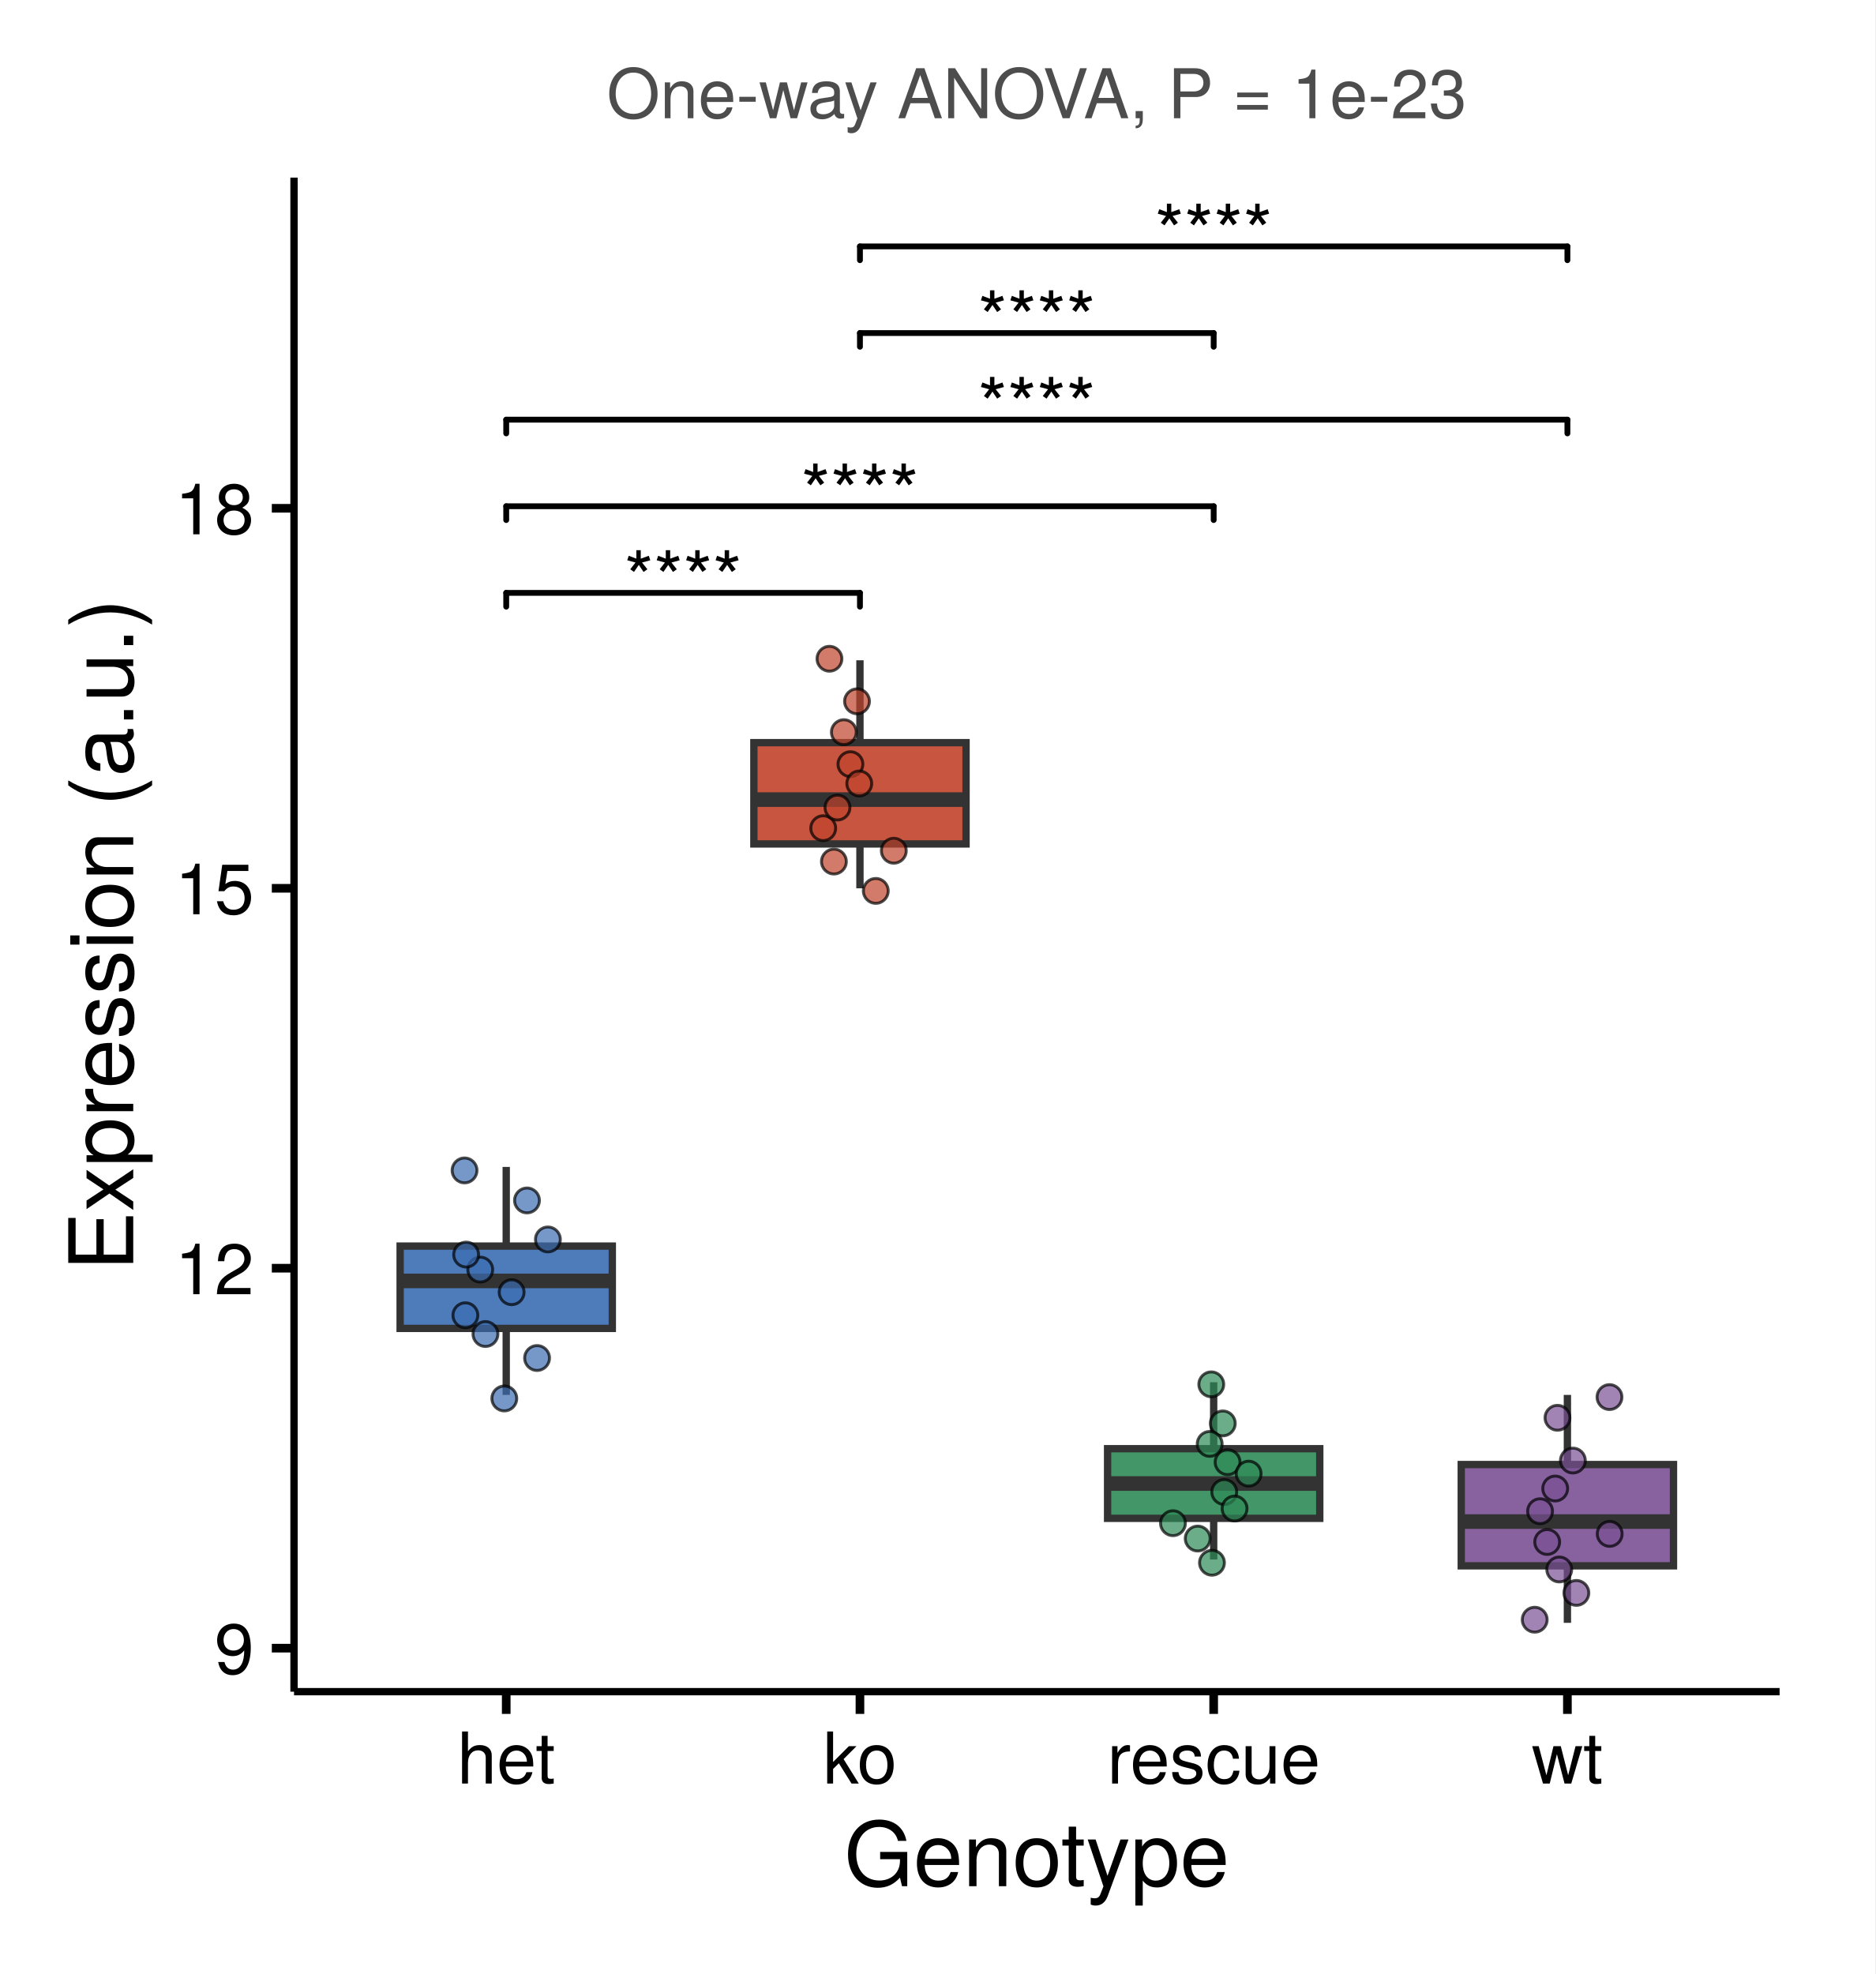
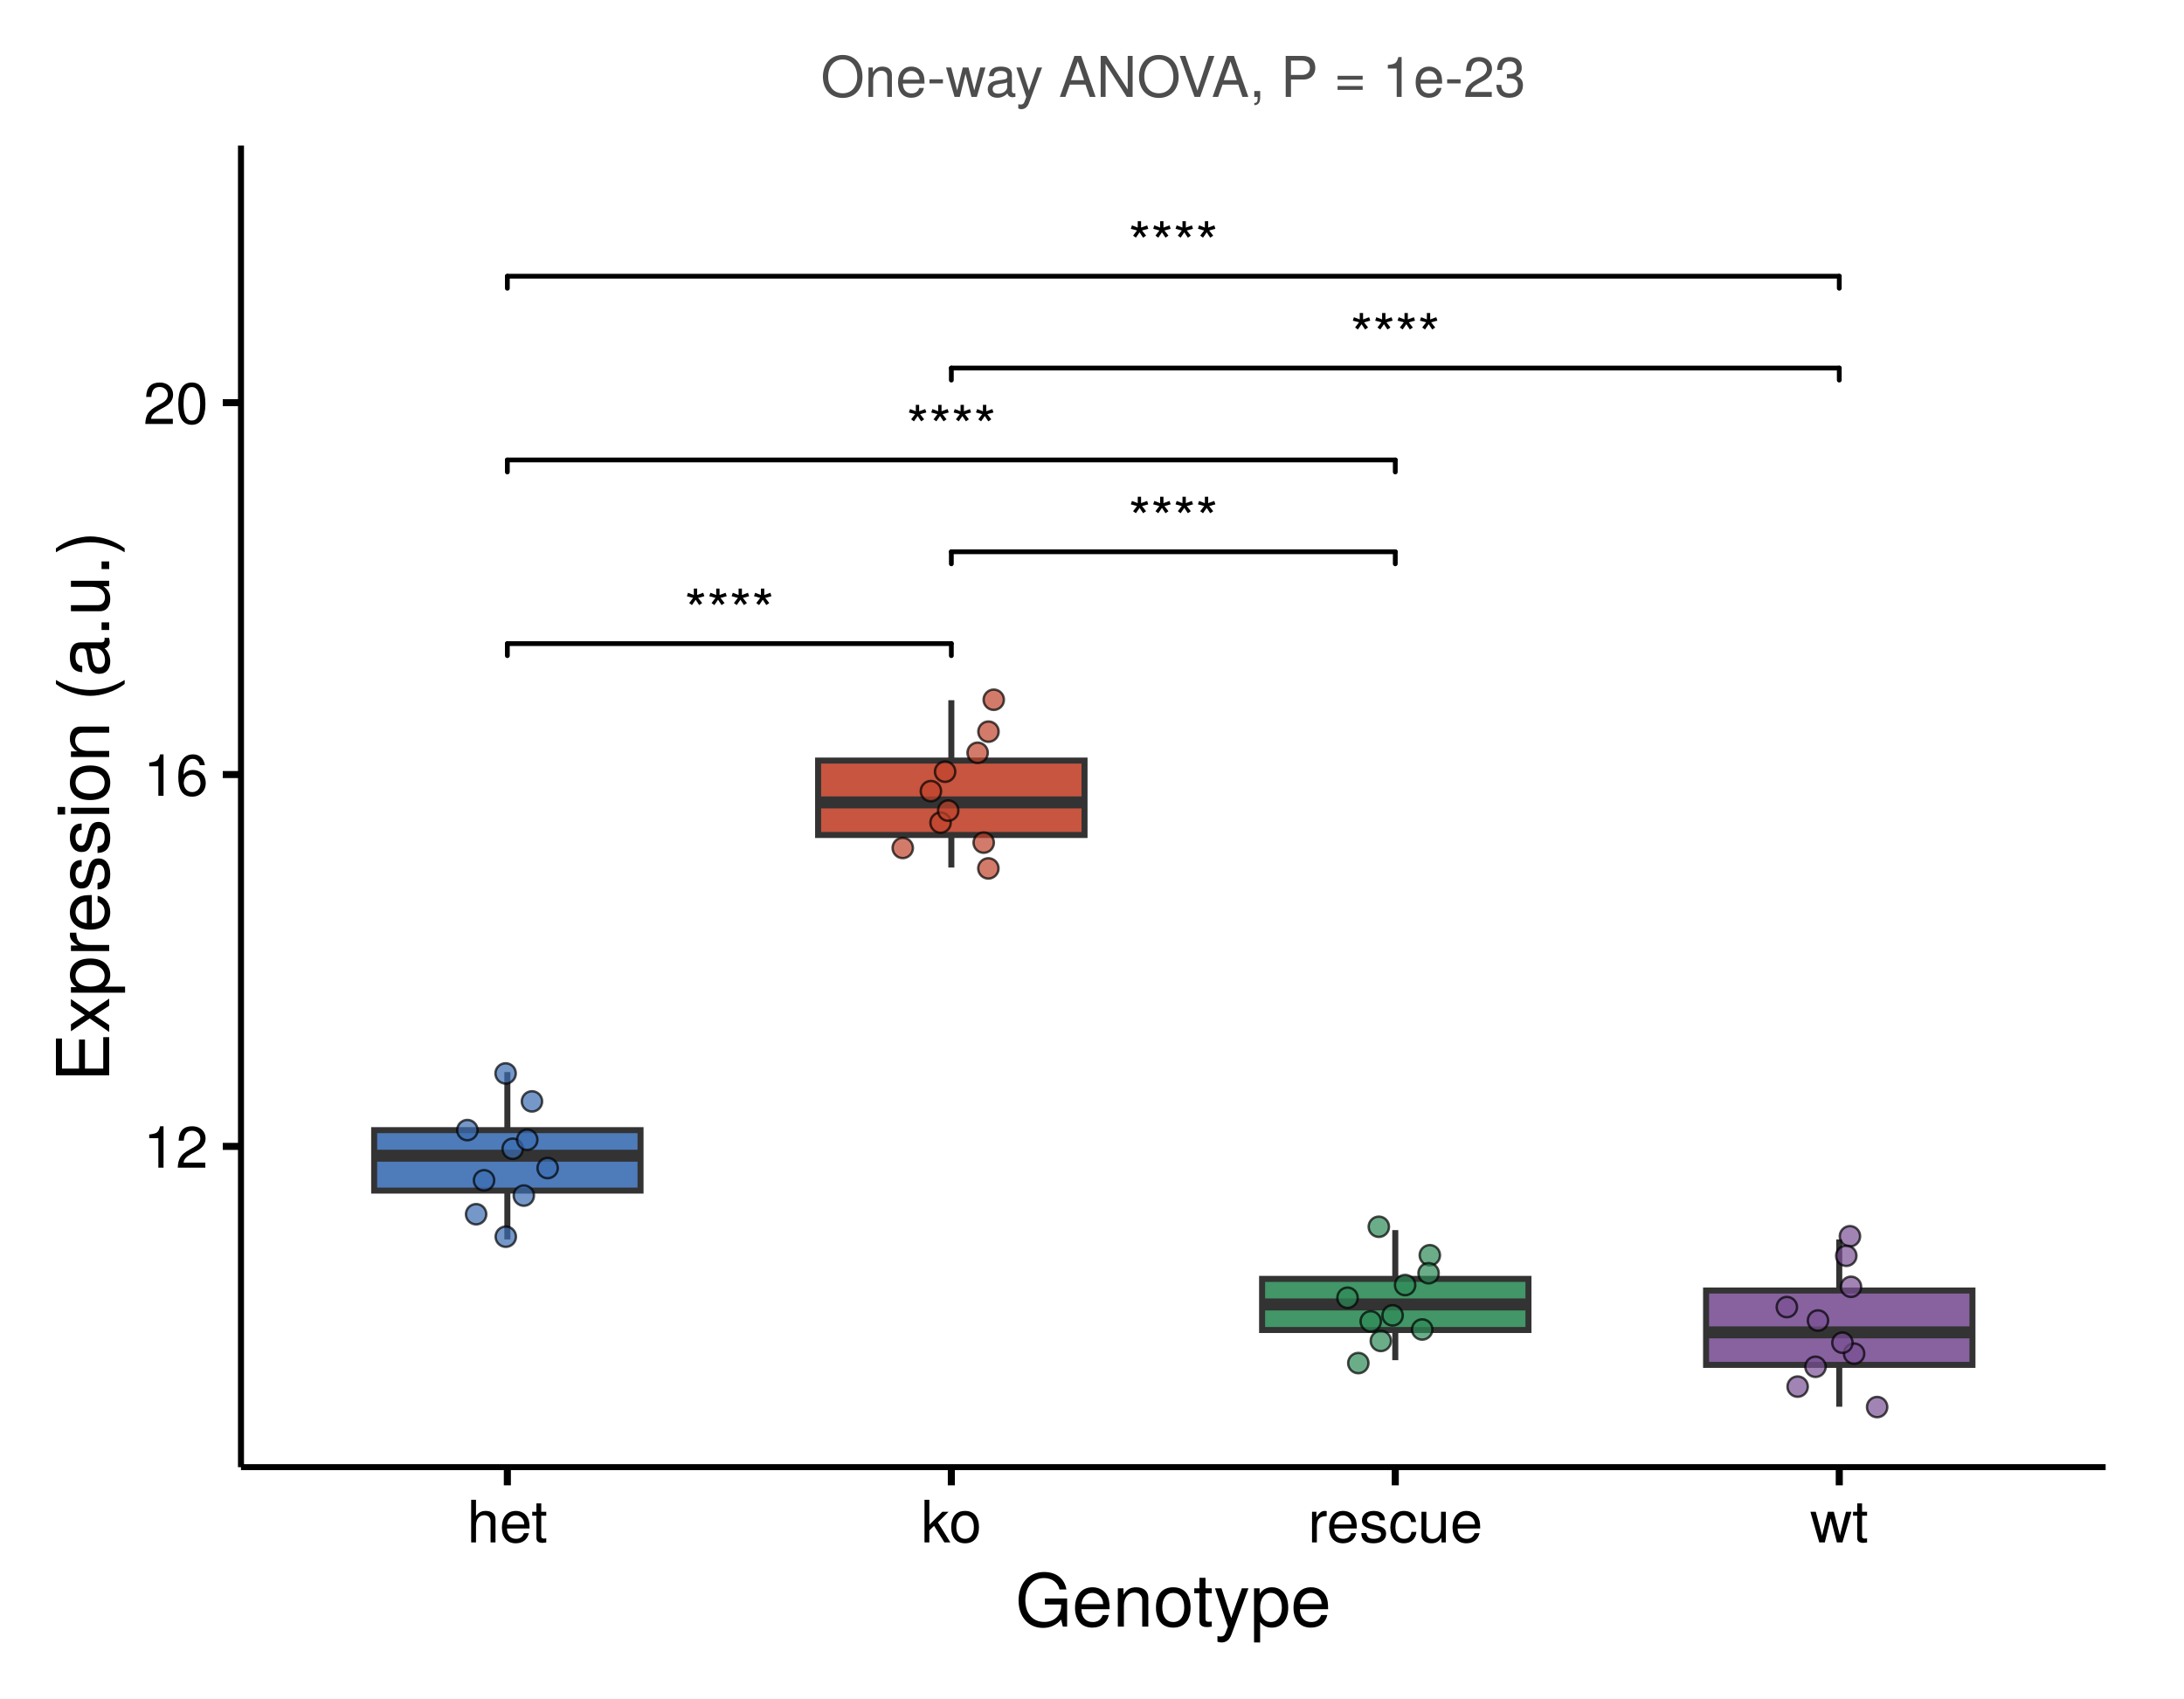
- <svg xmlns="http://www.w3.org/2000/svg" class="svglite" width="273.60pt" height="288.00pt" viewBox="0 0 273.60 288.00">
+ <svg xmlns="http://www.w3.org/2000/svg" class="svglite" width="388.80pt" height="302.40pt" viewBox="0 0 388.80 302.40">
  <defs>
    <style type="text/css">
    .svglite line, .svglite polyline, .svglite polygon, .svglite path, .svglite rect, .svglite circle {
      fill: none;
      stroke: #000000;
      stroke-linecap: round;
      stroke-linejoin: round;
      stroke-miterlimit: 10.00;
    }
    .svglite text {
      white-space: pre;
    }
  </style>
  </defs>
  <rect width="100%" height="100%" style="stroke: none; fill: #FFFFFF;" />
  <defs>
-     <clipPath id="cpMC4wMHwyNzMuNjB8MC4wMHwyODguMDA=">
-       <rect x="0.00" y="0.00" width="273.60" height="288.00" />
+     <clipPath id="cpMC4wMHwzODguODB8MC4wMHwzMDIuNDA=">
+       <rect x="0.00" y="0.00" width="388.80" height="302.40" />
    </clipPath>
  </defs>
-   <g clip-path="url(#cpMC4wMHwyNzMuNjB8MC4wMHwyODguMDA=)">
-     <rect x="0.00" y="0.00" width="273.60" height="288.00" style="stroke-width: 1.26; stroke: #FFFFFF; fill: #FFFFFF;" />
+   <g clip-path="url(#cpMC4wMHwzODguODB8MC4wMHwzMDIuNDA=)">
+     <rect x="0.00" y="-0" width="388.80" height="302.40" style="stroke-width: 1.26; stroke: #FFFFFF; fill: #FFFFFF;" />
  </g>
  <defs>
-     <clipPath id="cpNDIuOTB8MjU5LjY1fDI1LjkxfDI0Ni44MQ==">
-       <rect x="42.90" y="25.91" width="216.76" height="220.90" />
+     <clipPath id="cpNDIuOTB8Mzc0Ljg1fDI1LjkxfDI2MS4yMQ==">
+       <rect x="42.90" y="25.91" width="331.96" height="235.30" />
    </clipPath>
  </defs>
-   <g clip-path="url(#cpNDIuOTB8MjU5LjY1fDI1LjkxfDI0Ni44MQ==)">
-     <rect x="42.90" y="25.91" width="216.76" height="220.90" style="stroke-width: 1.26; stroke: none; fill: #FFFFFF;" />
-     <line x1="73.86" y1="181.80" x2="73.86" y2="170.25" style="stroke-width: 1.07; stroke: #333333; stroke-linecap: butt;" />
-     <line x1="73.86" y1="193.81" x2="73.86" y2="203.51" style="stroke-width: 1.07; stroke: #333333; stroke-linecap: butt;" />
-     <polygon points="58.38,181.80 58.38,193.81 89.34,193.81 89.34,181.80 58.38,181.80 " style="stroke-width: 1.07; stroke: #333333; stroke-linecap: butt; stroke-linejoin: miter; fill: #3B6DB3; fill-opacity: 0.90;" />
-     <line x1="58.38" y1="186.88" x2="89.34" y2="186.88" style="stroke-width: 2.13; stroke: #333333; stroke-linecap: butt; stroke-linejoin: miter;" />
-     <line x1="125.47" y1="108.35" x2="125.47" y2="96.33" style="stroke-width: 1.07; stroke: #333333; stroke-linecap: butt;" />
-     <line x1="125.47" y1="123.13" x2="125.47" y2="129.60" style="stroke-width: 1.07; stroke: #333333; stroke-linecap: butt;" />
-     <polygon points="109.99,108.35 109.99,123.13 140.95,123.13 140.95,108.35 109.99,108.35 " style="stroke-width: 1.07; stroke: #333333; stroke-linecap: butt; stroke-linejoin: miter; fill: #C1432B; fill-opacity: 0.90;" />
-     <line x1="109.99" y1="116.66" x2="140.95" y2="116.66" style="stroke-width: 2.13; stroke: #333333; stroke-linecap: butt; stroke-linejoin: miter;" />
-     <line x1="177.08" y1="211.36" x2="177.08" y2="201.66" style="stroke-width: 1.07; stroke: #333333; stroke-linecap: butt;" />
-     <line x1="177.08" y1="221.52" x2="177.08" y2="227.53" style="stroke-width: 1.07; stroke: #333333; stroke-linecap: butt;" />
-     <polygon points="161.60,211.36 161.60,221.52 192.56,221.52 192.56,211.36 161.60,211.36 " style="stroke-width: 1.07; stroke: #333333; stroke-linecap: butt; stroke-linejoin: miter; fill: #2E8B57; fill-opacity: 0.90;" />
-     <line x1="161.60" y1="216.44" x2="192.56" y2="216.44" style="stroke-width: 2.13; stroke: #333333; stroke-linecap: butt; stroke-linejoin: miter;" />
-     <line x1="228.69" y1="213.67" x2="228.69" y2="203.51" style="stroke-width: 1.07; stroke: #333333; stroke-linecap: butt;" />
-     <line x1="228.69" y1="228.45" x2="228.69" y2="236.77" style="stroke-width: 1.07; stroke: #333333; stroke-linecap: butt;" />
-     <polygon points="213.20,213.67 213.20,228.45 244.17,228.45 244.17,213.67 213.20,213.67 " style="stroke-width: 1.07; stroke: #333333; stroke-linecap: butt; stroke-linejoin: miter; fill: #7A5195; fill-opacity: 0.90;" />
-     <line x1="213.20" y1="221.99" x2="244.17" y2="221.99" style="stroke-width: 2.13; stroke: #333333; stroke-linecap: butt; stroke-linejoin: miter;" />
-     <circle cx="225.74" cy="224.97" r="1.81" style="stroke-width: 0.43; stroke: #000000; stroke-opacity: 0.70; fill: #7A5195; fill-opacity: 0.70;" />
-     <circle cx="229.49" cy="213.09" r="1.81" style="stroke-width: 0.43; stroke: #000000; stroke-opacity: 0.70; fill: #7A5195; fill-opacity: 0.70;" />
-     <circle cx="223.92" cy="236.31" r="1.81" style="stroke-width: 0.43; stroke: #000000; stroke-opacity: 0.70; fill: #7A5195; fill-opacity: 0.70;" />
-     <circle cx="234.83" cy="203.83" r="1.81" style="stroke-width: 0.43; stroke: #000000; stroke-opacity: 0.70; fill: #7A5195; fill-opacity: 0.70;" />
-     <circle cx="224.70" cy="220.48" r="1.81" style="stroke-width: 0.43; stroke: #000000; stroke-opacity: 0.70; fill: #7A5195; fill-opacity: 0.70;" />
-     <circle cx="227.50" cy="228.98" r="1.81" style="stroke-width: 0.43; stroke: #000000; stroke-opacity: 0.70; fill: #7A5195; fill-opacity: 0.70;" />
-     <circle cx="227.24" cy="206.85" r="1.81" style="stroke-width: 0.43; stroke: #000000; stroke-opacity: 0.70; fill: #7A5195; fill-opacity: 0.70;" />
-     <circle cx="234.86" cy="223.79" r="1.81" style="stroke-width: 0.43; stroke: #000000; stroke-opacity: 0.70; fill: #7A5195; fill-opacity: 0.70;" />
-     <circle cx="226.91" cy="217.17" r="1.81" style="stroke-width: 0.43; stroke: #000000; stroke-opacity: 0.70; fill: #7A5195; fill-opacity: 0.70;" />
-     <circle cx="230.00" cy="232.40" r="1.81" style="stroke-width: 0.43; stroke: #000000; stroke-opacity: 0.70; fill: #7A5195; fill-opacity: 0.70;" />
-     <circle cx="70.83" cy="194.63" r="1.81" style="stroke-width: 0.43; stroke: #000000; stroke-opacity: 0.70; fill: #3B6DB3; fill-opacity: 0.70;" />
-     <circle cx="79.94" cy="180.83" r="1.81" style="stroke-width: 0.43; stroke: #000000; stroke-opacity: 0.70; fill: #3B6DB3; fill-opacity: 0.70;" />
-     <circle cx="73.58" cy="204.03" r="1.81" style="stroke-width: 0.43; stroke: #000000; stroke-opacity: 0.70; fill: #3B6DB3; fill-opacity: 0.70;" />
-     <circle cx="67.78" cy="170.76" r="1.81" style="stroke-width: 0.43; stroke: #000000; stroke-opacity: 0.70; fill: #3B6DB3; fill-opacity: 0.70;" />
-     <circle cx="74.65" cy="188.53" r="1.81" style="stroke-width: 0.43; stroke: #000000; stroke-opacity: 0.70; fill: #3B6DB3; fill-opacity: 0.70;" />
-     <circle cx="70.07" cy="185.23" r="1.81" style="stroke-width: 0.43; stroke: #000000; stroke-opacity: 0.70; fill: #3B6DB3; fill-opacity: 0.70;" />
-     <circle cx="78.36" cy="198.13" r="1.81" style="stroke-width: 0.43; stroke: #000000; stroke-opacity: 0.70; fill: #3B6DB3; fill-opacity: 0.70;" />
-     <circle cx="76.89" cy="175.14" r="1.81" style="stroke-width: 0.43; stroke: #000000; stroke-opacity: 0.70; fill: #3B6DB3; fill-opacity: 0.70;" />
-     <circle cx="67.90" cy="191.89" r="1.81" style="stroke-width: 0.43; stroke: #000000; stroke-opacity: 0.70; fill: #3B6DB3; fill-opacity: 0.70;" />
-     <circle cx="68.01" cy="183.04" r="1.81" style="stroke-width: 0.43; stroke: #000000; stroke-opacity: 0.70; fill: #3B6DB3; fill-opacity: 0.70;" />
-     <circle cx="121.67" cy="125.70" r="1.81" style="stroke-width: 0.43; stroke: #000000; stroke-opacity: 0.70; fill: #C1432B; fill-opacity: 0.70;" />
-     <circle cx="124.08" cy="111.49" r="1.81" style="stroke-width: 0.43; stroke: #000000; stroke-opacity: 0.70; fill: #C1432B; fill-opacity: 0.70;" />
-     <circle cx="120.11" cy="120.83" r="1.81" style="stroke-width: 0.43; stroke: #000000; stroke-opacity: 0.70; fill: #C1432B; fill-opacity: 0.70;" />
-     <circle cx="121.02" cy="96.11" r="1.81" style="stroke-width: 0.43; stroke: #000000; stroke-opacity: 0.70; fill: #C1432B; fill-opacity: 0.70;" />
-     <circle cx="127.78" cy="129.98" r="1.81" style="stroke-width: 0.43; stroke: #000000; stroke-opacity: 0.70; fill: #C1432B; fill-opacity: 0.70;" />
-     <circle cx="123.12" cy="106.82" r="1.81" style="stroke-width: 0.43; stroke: #000000; stroke-opacity: 0.70; fill: #C1432B; fill-opacity: 0.70;" />
-     <circle cx="125.37" cy="114.31" r="1.81" style="stroke-width: 0.43; stroke: #000000; stroke-opacity: 0.70; fill: #C1432B; fill-opacity: 0.70;" />
-     <circle cx="130.41" cy="124.12" r="1.81" style="stroke-width: 0.43; stroke: #000000; stroke-opacity: 0.70; fill: #C1432B; fill-opacity: 0.70;" />
-     <circle cx="125.04" cy="102.32" r="1.81" style="stroke-width: 0.43; stroke: #000000; stroke-opacity: 0.70; fill: #C1432B; fill-opacity: 0.70;" />
-     <circle cx="122.19" cy="117.82" r="1.81" style="stroke-width: 0.43; stroke: #000000; stroke-opacity: 0.70; fill: #C1432B; fill-opacity: 0.70;" />
-     <circle cx="178.62" cy="217.68" r="1.81" style="stroke-width: 0.43; stroke: #000000; stroke-opacity: 0.70; fill: #2E8B57; fill-opacity: 0.70;" />
-     <circle cx="178.41" cy="207.67" r="1.81" style="stroke-width: 0.43; stroke: #000000; stroke-opacity: 0.70; fill: #2E8B57; fill-opacity: 0.70;" />
-     <circle cx="174.75" cy="224.47" r="1.81" style="stroke-width: 0.43; stroke: #000000; stroke-opacity: 0.70; fill: #2E8B57; fill-opacity: 0.70;" />
-     <circle cx="176.73" cy="201.97" r="1.81" style="stroke-width: 0.43; stroke: #000000; stroke-opacity: 0.70; fill: #2E8B57; fill-opacity: 0.70;" />
-     <circle cx="171.14" cy="222.23" r="1.81" style="stroke-width: 0.43; stroke: #000000; stroke-opacity: 0.70; fill: #2E8B57; fill-opacity: 0.70;" />
-     <circle cx="179.11" cy="213.33" r="1.81" style="stroke-width: 0.43; stroke: #000000; stroke-opacity: 0.70; fill: #2E8B57; fill-opacity: 0.70;" />
-     <circle cx="182.18" cy="215.00" r="1.81" style="stroke-width: 0.43; stroke: #000000; stroke-opacity: 0.70; fill: #2E8B57; fill-opacity: 0.70;" />
-     <circle cx="176.83" cy="228.00" r="1.81" style="stroke-width: 0.43; stroke: #000000; stroke-opacity: 0.70; fill: #2E8B57; fill-opacity: 0.70;" />
-     <circle cx="176.50" cy="210.66" r="1.81" style="stroke-width: 0.43; stroke: #000000; stroke-opacity: 0.70; fill: #2E8B57; fill-opacity: 0.70;" />
-     <circle cx="180.13" cy="220.09" r="1.81" style="stroke-width: 0.43; stroke: #000000; stroke-opacity: 0.70; fill: #2E8B57; fill-opacity: 0.70;" />
-     <text x="99.67" y="88.32" text-anchor="middle" style="font-size: 11.04px; font-weight: 0; font-family: &quot;TeX Gyre Heros&quot;;" textLength="17.16px" lengthAdjust="spacingAndGlyphs">****</text>
-     <line x1="73.86" y1="88.51" x2="73.86" y2="86.50" style="stroke-width: 0.85;" />
-     <line x1="73.86" y1="86.50" x2="125.47" y2="86.50" style="stroke-width: 0.85;" />
-     <line x1="125.47" y1="86.50" x2="125.47" y2="88.51" style="stroke-width: 0.85;" />
-     <text x="125.47" y="75.68" text-anchor="middle" style="font-size: 11.04px; font-weight: 0; font-family: &quot;TeX Gyre Heros&quot;;" textLength="17.16px" lengthAdjust="spacingAndGlyphs">****</text>
-     <line x1="73.86" y1="75.87" x2="73.86" y2="73.86" style="stroke-width: 0.85;" />
-     <line x1="73.86" y1="73.86" x2="177.08" y2="73.86" style="stroke-width: 0.85;" />
-     <line x1="177.08" y1="73.86" x2="177.08" y2="75.87" style="stroke-width: 0.85;" />
-     <text x="151.27" y="63.04" text-anchor="middle" style="font-size: 11.04px; font-weight: 0; font-family: &quot;TeX Gyre Heros&quot;;" textLength="17.16px" lengthAdjust="spacingAndGlyphs">****</text>
-     <line x1="73.86" y1="63.23" x2="73.86" y2="61.23" style="stroke-width: 0.85;" />
-     <line x1="73.86" y1="61.23" x2="228.69" y2="61.23" style="stroke-width: 0.85;" />
-     <line x1="228.69" y1="61.23" x2="228.69" y2="63.23" style="stroke-width: 0.85;" />
-     <text x="151.27" y="50.40" text-anchor="middle" style="font-size: 11.04px; font-weight: 0; font-family: &quot;TeX Gyre Heros&quot;;" textLength="17.16px" lengthAdjust="spacingAndGlyphs">****</text>
-     <line x1="125.47" y1="50.59" x2="125.47" y2="48.59" style="stroke-width: 0.85;" />
-     <line x1="125.47" y1="48.59" x2="177.08" y2="48.59" style="stroke-width: 0.85;" />
-     <line x1="177.08" y1="48.59" x2="177.08" y2="50.59" style="stroke-width: 0.85;" />
-     <text x="177.08" y="37.76" text-anchor="middle" style="font-size: 11.04px; font-weight: 0; font-family: &quot;TeX Gyre Heros&quot;;" textLength="17.16px" lengthAdjust="spacingAndGlyphs">****</text>
-     <line x1="125.47" y1="37.96" x2="125.47" y2="35.95" style="stroke-width: 0.85;" />
-     <line x1="125.47" y1="35.95" x2="228.69" y2="35.95" style="stroke-width: 0.85;" />
-     <line x1="228.69" y1="35.95" x2="228.69" y2="37.96" style="stroke-width: 0.85;" />
+   <g clip-path="url(#cpNDIuOTB8Mzc0Ljg1fDI1LjkxfDI2MS4yMQ==)">
+     <rect x="42.90" y="25.91" width="331.96" height="235.30" style="stroke-width: 1.26; stroke: none; fill: #FFFFFF;" />
+     <line x1="90.32" y1="201.21" x2="90.32" y2="190.86" style="stroke-width: 1.07; stroke: #333333; stroke-linecap: butt;" />
+     <line x1="90.32" y1="211.97" x2="90.32" y2="220.66" style="stroke-width: 1.07; stroke: #333333; stroke-linecap: butt;" />
+     <polygon points="66.61,201.21 66.61,211.97 114.03,211.97 114.03,201.21 66.61,201.21 " style="stroke-width: 1.07; stroke: #333333; stroke-linecap: butt; stroke-linejoin: miter; fill: #3B6DB3; fill-opacity: 0.90;" />
+     <line x1="66.61" y1="205.76" x2="114.03" y2="205.76" style="stroke-width: 2.13; stroke: #333333; stroke-linecap: butt; stroke-linejoin: miter;" />
+     <line x1="169.36" y1="135.41" x2="169.36" y2="124.66" style="stroke-width: 1.07; stroke: #333333; stroke-linecap: butt;" />
+     <line x1="169.36" y1="148.66" x2="169.36" y2="154.45" style="stroke-width: 1.07; stroke: #333333; stroke-linecap: butt;" />
+     <polygon points="145.64,135.41 145.64,148.66 193.07,148.66 193.07,135.41 145.64,135.41 " style="stroke-width: 1.07; stroke: #333333; stroke-linecap: butt; stroke-linejoin: miter; fill: #C1432B; fill-opacity: 0.90;" />
+     <line x1="145.64" y1="142.86" x2="193.07" y2="142.86" style="stroke-width: 2.13; stroke: #333333; stroke-linecap: butt; stroke-linejoin: miter;" />
+     <line x1="248.39" y1="227.69" x2="248.39" y2="219.00" style="stroke-width: 1.07; stroke: #333333; stroke-linecap: butt;" />
+     <line x1="248.39" y1="236.79" x2="248.39" y2="242.17" style="stroke-width: 1.07; stroke: #333333; stroke-linecap: butt;" />
+     <polygon points="224.68,227.69 224.68,236.79 272.10,236.79 272.10,227.69 224.68,227.69 " style="stroke-width: 1.07; stroke: #333333; stroke-linecap: butt; stroke-linejoin: miter; fill: #2E8B57; fill-opacity: 0.90;" />
+     <line x1="224.68" y1="232.24" x2="272.10" y2="232.24" style="stroke-width: 2.13; stroke: #333333; stroke-linecap: butt; stroke-linejoin: miter;" />
+     <line x1="327.43" y1="229.76" x2="327.43" y2="220.66" style="stroke-width: 1.07; stroke: #333333; stroke-linecap: butt;" />
+     <line x1="327.43" y1="243.00" x2="327.43" y2="250.45" style="stroke-width: 1.07; stroke: #333333; stroke-linecap: butt;" />
+     <polygon points="303.72,229.76 303.72,243.00 351.14,243.00 351.14,229.76 303.72,229.76 " style="stroke-width: 1.07; stroke: #333333; stroke-linecap: butt; stroke-linejoin: miter; fill: #7A5195; fill-opacity: 0.90;" />
+     <line x1="303.72" y1="237.21" x2="351.14" y2="237.21" style="stroke-width: 2.13; stroke: #333333; stroke-linecap: butt; stroke-linejoin: miter;" />
+     <circle cx="330.07" cy="241.00" r="1.81" style="stroke-width: 0.43; stroke: #000000; stroke-opacity: 0.70; fill: #7A5195; fill-opacity: 0.70;" />
+     <circle cx="329.52" cy="229.10" r="1.81" style="stroke-width: 0.43; stroke: #000000; stroke-opacity: 0.70; fill: #7A5195; fill-opacity: 0.70;" />
+     <circle cx="334.17" cy="250.51" r="1.81" style="stroke-width: 0.43; stroke: #000000; stroke-opacity: 0.70; fill: #7A5195; fill-opacity: 0.70;" />
+     <circle cx="329.33" cy="220.10" r="1.81" style="stroke-width: 0.43; stroke: #000000; stroke-opacity: 0.70; fill: #7A5195; fill-opacity: 0.70;" />
+     <circle cx="323.64" cy="235.10" r="1.81" style="stroke-width: 0.43; stroke: #000000; stroke-opacity: 0.70; fill: #7A5195; fill-opacity: 0.70;" />
+     <circle cx="323.20" cy="243.34" r="1.81" style="stroke-width: 0.43; stroke: #000000; stroke-opacity: 0.70; fill: #7A5195; fill-opacity: 0.70;" />
+     <circle cx="328.68" cy="223.58" r="1.81" style="stroke-width: 0.43; stroke: #000000; stroke-opacity: 0.70; fill: #7A5195; fill-opacity: 0.70;" />
+     <circle cx="327.99" cy="239.05" r="1.81" style="stroke-width: 0.43; stroke: #000000; stroke-opacity: 0.70; fill: #7A5195; fill-opacity: 0.70;" />
+     <circle cx="318.10" cy="232.71" r="1.81" style="stroke-width: 0.43; stroke: #000000; stroke-opacity: 0.70; fill: #7A5195; fill-opacity: 0.70;" />
+     <circle cx="320.02" cy="246.87" r="1.81" style="stroke-width: 0.43; stroke: #000000; stroke-opacity: 0.70; fill: #7A5195; fill-opacity: 0.70;" />
+     <circle cx="93.25" cy="212.86" r="1.81" style="stroke-width: 0.43; stroke: #000000; stroke-opacity: 0.70; fill: #3B6DB3; fill-opacity: 0.70;" />
+     <circle cx="83.20" cy="201.20" r="1.81" style="stroke-width: 0.43; stroke: #000000; stroke-opacity: 0.70; fill: #3B6DB3; fill-opacity: 0.70;" />
+     <circle cx="90.04" cy="220.18" r="1.81" style="stroke-width: 0.43; stroke: #000000; stroke-opacity: 0.70; fill: #3B6DB3; fill-opacity: 0.70;" />
+     <circle cx="90.01" cy="191.11" r="1.81" style="stroke-width: 0.43; stroke: #000000; stroke-opacity: 0.70; fill: #3B6DB3; fill-opacity: 0.70;" />
+     <circle cx="97.49" cy="207.96" r="1.81" style="stroke-width: 0.43; stroke: #000000; stroke-opacity: 0.70; fill: #3B6DB3; fill-opacity: 0.70;" />
+     <circle cx="91.27" cy="204.52" r="1.81" style="stroke-width: 0.43; stroke: #000000; stroke-opacity: 0.70; fill: #3B6DB3; fill-opacity: 0.70;" />
+     <circle cx="84.76" cy="216.18" r="1.81" style="stroke-width: 0.43; stroke: #000000; stroke-opacity: 0.70; fill: #3B6DB3; fill-opacity: 0.70;" />
+     <circle cx="94.70" cy="196.09" r="1.81" style="stroke-width: 0.43; stroke: #000000; stroke-opacity: 0.70; fill: #3B6DB3; fill-opacity: 0.70;" />
+     <circle cx="86.17" cy="210.14" r="1.81" style="stroke-width: 0.43; stroke: #000000; stroke-opacity: 0.70; fill: #3B6DB3; fill-opacity: 0.70;" />
+     <circle cx="93.86" cy="202.92" r="1.81" style="stroke-width: 0.43; stroke: #000000; stroke-opacity: 0.70; fill: #3B6DB3; fill-opacity: 0.70;" />
+     <circle cx="160.71" cy="150.97" r="1.81" style="stroke-width: 0.43; stroke: #000000; stroke-opacity: 0.70; fill: #C1432B; fill-opacity: 0.70;" />
+     <circle cx="168.25" cy="137.39" r="1.81" style="stroke-width: 0.43; stroke: #000000; stroke-opacity: 0.70; fill: #C1432B; fill-opacity: 0.70;" />
+     <circle cx="167.44" cy="146.46" r="1.81" style="stroke-width: 0.43; stroke: #000000; stroke-opacity: 0.70; fill: #C1432B; fill-opacity: 0.70;" />
+     <circle cx="176.91" cy="124.58" r="1.81" style="stroke-width: 0.43; stroke: #000000; stroke-opacity: 0.70; fill: #C1432B; fill-opacity: 0.70;" />
+     <circle cx="175.95" cy="154.61" r="1.81" style="stroke-width: 0.43; stroke: #000000; stroke-opacity: 0.70; fill: #C1432B; fill-opacity: 0.70;" />
+     <circle cx="174.04" cy="134.02" r="1.81" style="stroke-width: 0.43; stroke: #000000; stroke-opacity: 0.70; fill: #C1432B; fill-opacity: 0.70;" />
+     <circle cx="165.72" cy="140.85" r="1.81" style="stroke-width: 0.43; stroke: #000000; stroke-opacity: 0.70; fill: #C1432B; fill-opacity: 0.70;" />
+     <circle cx="175.12" cy="150.02" r="1.81" style="stroke-width: 0.43; stroke: #000000; stroke-opacity: 0.70; fill: #C1432B; fill-opacity: 0.70;" />
+     <circle cx="175.97" cy="130.26" r="1.81" style="stroke-width: 0.43; stroke: #000000; stroke-opacity: 0.70; fill: #C1432B; fill-opacity: 0.70;" />
+     <circle cx="168.80" cy="144.32" r="1.81" style="stroke-width: 0.43; stroke: #000000; stroke-opacity: 0.70; fill: #C1432B; fill-opacity: 0.70;" />
+     <circle cx="247.91" cy="234.19" r="1.81" style="stroke-width: 0.43; stroke: #000000; stroke-opacity: 0.70; fill: #2E8B57; fill-opacity: 0.70;" />
+     <circle cx="254.54" cy="223.48" r="1.81" style="stroke-width: 0.43; stroke: #000000; stroke-opacity: 0.70; fill: #2E8B57; fill-opacity: 0.70;" />
+     <circle cx="245.82" cy="238.74" r="1.81" style="stroke-width: 0.43; stroke: #000000; stroke-opacity: 0.70; fill: #2E8B57; fill-opacity: 0.70;" />
+     <circle cx="245.46" cy="218.41" r="1.81" style="stroke-width: 0.43; stroke: #000000; stroke-opacity: 0.70; fill: #2E8B57; fill-opacity: 0.70;" />
+     <circle cx="253.18" cy="236.70" r="1.81" style="stroke-width: 0.43; stroke: #000000; stroke-opacity: 0.70; fill: #2E8B57; fill-opacity: 0.70;" />
+     <circle cx="250.14" cy="228.79" r="1.81" style="stroke-width: 0.43; stroke: #000000; stroke-opacity: 0.70; fill: #2E8B57; fill-opacity: 0.70;" />
+     <circle cx="239.89" cy="231.05" r="1.81" style="stroke-width: 0.43; stroke: #000000; stroke-opacity: 0.70; fill: #2E8B57; fill-opacity: 0.70;" />
+     <circle cx="241.81" cy="242.68" r="1.81" style="stroke-width: 0.43; stroke: #000000; stroke-opacity: 0.70; fill: #2E8B57; fill-opacity: 0.70;" />
+     <circle cx="254.32" cy="226.68" r="1.81" style="stroke-width: 0.43; stroke: #000000; stroke-opacity: 0.70; fill: #2E8B57; fill-opacity: 0.70;" />
+     <circle cx="244.02" cy="235.25" r="1.81" style="stroke-width: 0.43; stroke: #000000; stroke-opacity: 0.70; fill: #2E8B57; fill-opacity: 0.70;" />
+     <text x="129.84" y="112.24" text-anchor="middle" style="font-size: 10.24px; font-weight: 0; font-family: &quot;TeX Gyre Heros&quot;;" textLength="15.93px" lengthAdjust="spacingAndGlyphs">****</text>
+     <line x1="90.32" y1="116.73" x2="90.32" y2="114.59" style="stroke-width: 0.85;" />
+     <line x1="90.32" y1="114.59" x2="169.36" y2="114.59" style="stroke-width: 0.85;" />
+     <line x1="169.36" y1="114.59" x2="169.36" y2="116.73" style="stroke-width: 0.85;" />
+     <text x="208.87" y="95.89" text-anchor="middle" style="font-size: 10.24px; font-weight: 0; font-family: &quot;TeX Gyre Heros&quot;;" textLength="15.93px" lengthAdjust="spacingAndGlyphs">****</text>
+     <line x1="169.36" y1="100.38" x2="169.36" y2="98.24" style="stroke-width: 0.85;" />
+     <line x1="169.36" y1="98.24" x2="248.39" y2="98.24" style="stroke-width: 0.85;" />
+     <line x1="248.39" y1="98.24" x2="248.39" y2="100.38" style="stroke-width: 0.85;" />
+     <text x="169.36" y="79.53" text-anchor="middle" style="font-size: 10.24px; font-weight: 0; font-family: &quot;TeX Gyre Heros&quot;;" textLength="15.93px" lengthAdjust="spacingAndGlyphs">****</text>
+     <line x1="90.32" y1="84.03" x2="90.32" y2="81.89" style="stroke-width: 0.85;" />
+     <line x1="90.32" y1="81.89" x2="248.39" y2="81.89" style="stroke-width: 0.85;" />
+     <line x1="248.39" y1="81.89" x2="248.39" y2="84.03" style="stroke-width: 0.85;" />
+     <text x="248.39" y="63.18" text-anchor="middle" style="font-size: 10.24px; font-weight: 0; font-family: &quot;TeX Gyre Heros&quot;;" textLength="15.93px" lengthAdjust="spacingAndGlyphs">****</text>
+     <line x1="169.36" y1="67.67" x2="169.36" y2="65.53" style="stroke-width: 0.85;" />
+     <line x1="169.36" y1="65.53" x2="327.43" y2="65.53" style="stroke-width: 0.85;" />
+     <line x1="327.43" y1="65.53" x2="327.43" y2="67.67" style="stroke-width: 0.85;" />
+     <text x="208.87" y="46.83" text-anchor="middle" style="font-size: 10.24px; font-weight: 0; font-family: &quot;TeX Gyre Heros&quot;;" textLength="15.93px" lengthAdjust="spacingAndGlyphs">****</text>
+     <line x1="90.32" y1="51.32" x2="90.32" y2="49.18" style="stroke-width: 0.85;" />
+     <line x1="90.32" y1="49.18" x2="327.43" y2="49.18" style="stroke-width: 0.85;" />
+     <line x1="327.43" y1="49.18" x2="327.43" y2="51.32" style="stroke-width: 0.85;" />
  </g>
-   <g clip-path="url(#cpMC4wMHwyNzMuNjB8MC4wMHwyODguMDA=)">
-     <polyline points="42.90,246.81 42.90,25.91 " style="stroke-width: 1.07; stroke-linecap: butt;" />
-     <text x="37.07" y="244.25" text-anchor="end" style="font-size: 10.40px; font-weight: 0; font-family: &quot;TeX Gyre Heros&quot;;" textLength="5.77px" lengthAdjust="spacingAndGlyphs">9</text>
-     <text x="37.07" y="188.82" text-anchor="end" style="font-size: 10.40px; font-weight: 0; font-family: &quot;TeX Gyre Heros&quot;;" textLength="11.55px" lengthAdjust="spacingAndGlyphs">12</text>
-     <text x="37.07" y="133.38" text-anchor="end" style="font-size: 10.40px; font-weight: 0; font-family: &quot;TeX Gyre Heros&quot;;" textLength="11.55px" lengthAdjust="spacingAndGlyphs">15</text>
-     <text x="37.07" y="77.95" text-anchor="end" style="font-size: 10.40px; font-weight: 0; font-family: &quot;TeX Gyre Heros&quot;;" textLength="11.55px" lengthAdjust="spacingAndGlyphs">18</text>
-     <polyline points="39.66,240.46 42.90,240.46 " style="stroke-width: 1.26; stroke-linecap: butt;" />
-     <polyline points="39.66,185.03 42.90,185.03 " style="stroke-width: 1.26; stroke-linecap: butt;" />
-     <polyline points="39.66,129.60 42.90,129.60 " style="stroke-width: 1.26; stroke-linecap: butt;" />
-     <polyline points="39.66,74.16 42.90,74.16 " style="stroke-width: 1.26; stroke-linecap: butt;" />
-     <polyline points="42.90,246.81 259.65,246.81 " style="stroke-width: 1.07; stroke-linecap: butt;" />
-     <polyline points="73.86,250.05 73.86,246.81 " style="stroke-width: 1.26; stroke-linecap: butt;" />
-     <polyline points="125.47,250.05 125.47,246.81 " style="stroke-width: 1.26; stroke-linecap: butt;" />
-     <polyline points="177.08,250.05 177.08,246.81 " style="stroke-width: 1.26; stroke-linecap: butt;" />
-     <polyline points="228.69,250.05 228.69,246.81 " style="stroke-width: 1.26; stroke-linecap: butt;" />
-     <text x="73.86" y="260.21" text-anchor="middle" style="font-size: 10.40px; font-weight: 0; font-family: &quot;TeX Gyre Heros&quot;;" textLength="14.44px" lengthAdjust="spacingAndGlyphs">het</text>
-     <text x="125.47" y="260.21" text-anchor="middle" style="font-size: 10.40px; font-weight: 0; font-family: &quot;TeX Gyre Heros&quot;;" textLength="10.97px" lengthAdjust="spacingAndGlyphs">ko</text>
-     <text x="177.08" y="260.21" text-anchor="middle" style="font-size: 10.40px; font-weight: 0; font-family: &quot;TeX Gyre Heros&quot;;" textLength="31.18px" lengthAdjust="spacingAndGlyphs">rescue</text>
-     <text x="228.69" y="260.21" text-anchor="middle" style="font-size: 10.40px; font-weight: 0; font-family: &quot;TeX Gyre Heros&quot;;" textLength="10.39px" lengthAdjust="spacingAndGlyphs">wt</text>
-     <text x="151.27" y="275.19" text-anchor="middle" style="font-size: 13.00px; font-weight: 0; font-family: &quot;TeX Gyre Heros&quot;;" textLength="56.38px" lengthAdjust="spacingAndGlyphs">Genotype</text>
-     <text transform="translate(19.44,136.36) rotate(-90)" text-anchor="middle" style="font-size: 13.00px; font-weight: 0; font-family: &quot;TeX Gyre Heros&quot;;" textLength="98.26px" lengthAdjust="spacingAndGlyphs">Expression (a.u.)</text>
-     <text x="151.27" y="17.25" text-anchor="middle" style="font-size: 10.00px; font-weight: 0;fill: #4D4D4D; font-family: &quot;TeX Gyre Heros&quot;;" textLength="126.99px" lengthAdjust="spacingAndGlyphs">One-way ANOVA, P = 1e-23</text>
+   <g clip-path="url(#cpMC4wMHwzODguODB8MC4wMHwzMDIuNDA=)">
+     <polyline points="42.90,261.21 42.90,25.91 " style="stroke-width: 1.07; stroke-linecap: butt;" />
+     <text x="37.07" y="207.89" text-anchor="end" style="font-size: 10.40px; font-weight: 0; font-family: &quot;TeX Gyre Heros&quot;;" textLength="11.55px" lengthAdjust="spacingAndGlyphs">12</text>
+     <text x="37.07" y="141.68" text-anchor="end" style="font-size: 10.40px; font-weight: 0; font-family: &quot;TeX Gyre Heros&quot;;" textLength="11.55px" lengthAdjust="spacingAndGlyphs">16</text>
+     <text x="37.07" y="75.48" text-anchor="end" style="font-size: 10.40px; font-weight: 0; font-family: &quot;TeX Gyre Heros&quot;;" textLength="11.55px" lengthAdjust="spacingAndGlyphs">20</text>
+     <polyline points="39.66,204.10 42.90,204.10 " style="stroke-width: 1.26; stroke-linecap: butt;" />
+     <polyline points="39.66,137.90 42.90,137.90 " style="stroke-width: 1.26; stroke-linecap: butt;" />
+     <polyline points="39.66,71.69 42.90,71.69 " style="stroke-width: 1.26; stroke-linecap: butt;" />
+     <polyline points="42.90,261.21 374.85,261.21 " style="stroke-width: 1.07; stroke-linecap: butt;" />
+     <polyline points="90.32,264.45 90.32,261.21 " style="stroke-width: 1.26; stroke-linecap: butt;" />
+     <polyline points="169.36,264.45 169.36,261.21 " style="stroke-width: 1.26; stroke-linecap: butt;" />
+     <polyline points="248.39,264.45 248.39,261.21 " style="stroke-width: 1.26; stroke-linecap: butt;" />
+     <polyline points="327.43,264.45 327.43,261.21 " style="stroke-width: 1.26; stroke-linecap: butt;" />
+     <text x="90.32" y="274.61" text-anchor="middle" style="font-size: 10.40px; font-weight: 0; font-family: &quot;TeX Gyre Heros&quot;;" textLength="14.44px" lengthAdjust="spacingAndGlyphs">het</text>
+     <text x="169.36" y="274.61" text-anchor="middle" style="font-size: 10.40px; font-weight: 0; font-family: &quot;TeX Gyre Heros&quot;;" textLength="10.97px" lengthAdjust="spacingAndGlyphs">ko</text>
+     <text x="248.39" y="274.61" text-anchor="middle" style="font-size: 10.40px; font-weight: 0; font-family: &quot;TeX Gyre Heros&quot;;" textLength="31.18px" lengthAdjust="spacingAndGlyphs">rescue</text>
+     <text x="327.43" y="274.61" text-anchor="middle" style="font-size: 10.40px; font-weight: 0; font-family: &quot;TeX Gyre Heros&quot;;" textLength="10.39px" lengthAdjust="spacingAndGlyphs">wt</text>
+     <text x="208.87" y="289.59" text-anchor="middle" style="font-size: 13.00px; font-weight: 0; font-family: &quot;TeX Gyre Heros&quot;;" textLength="56.38px" lengthAdjust="spacingAndGlyphs">Genotype</text>
+     <text transform="translate(19.44,143.56) rotate(-90)" text-anchor="middle" style="font-size: 13.00px; font-weight: 0; font-family: &quot;TeX Gyre Heros&quot;;" textLength="98.26px" lengthAdjust="spacingAndGlyphs">Expression (a.u.)</text>
+     <text x="208.87" y="17.25" text-anchor="middle" style="font-size: 10.00px; font-weight: 0;fill: #4D4D4D; font-family: &quot;TeX Gyre Heros&quot;;" textLength="126.99px" lengthAdjust="spacingAndGlyphs">One-way ANOVA, P = 1e-23</text>
  </g>
</svg>
